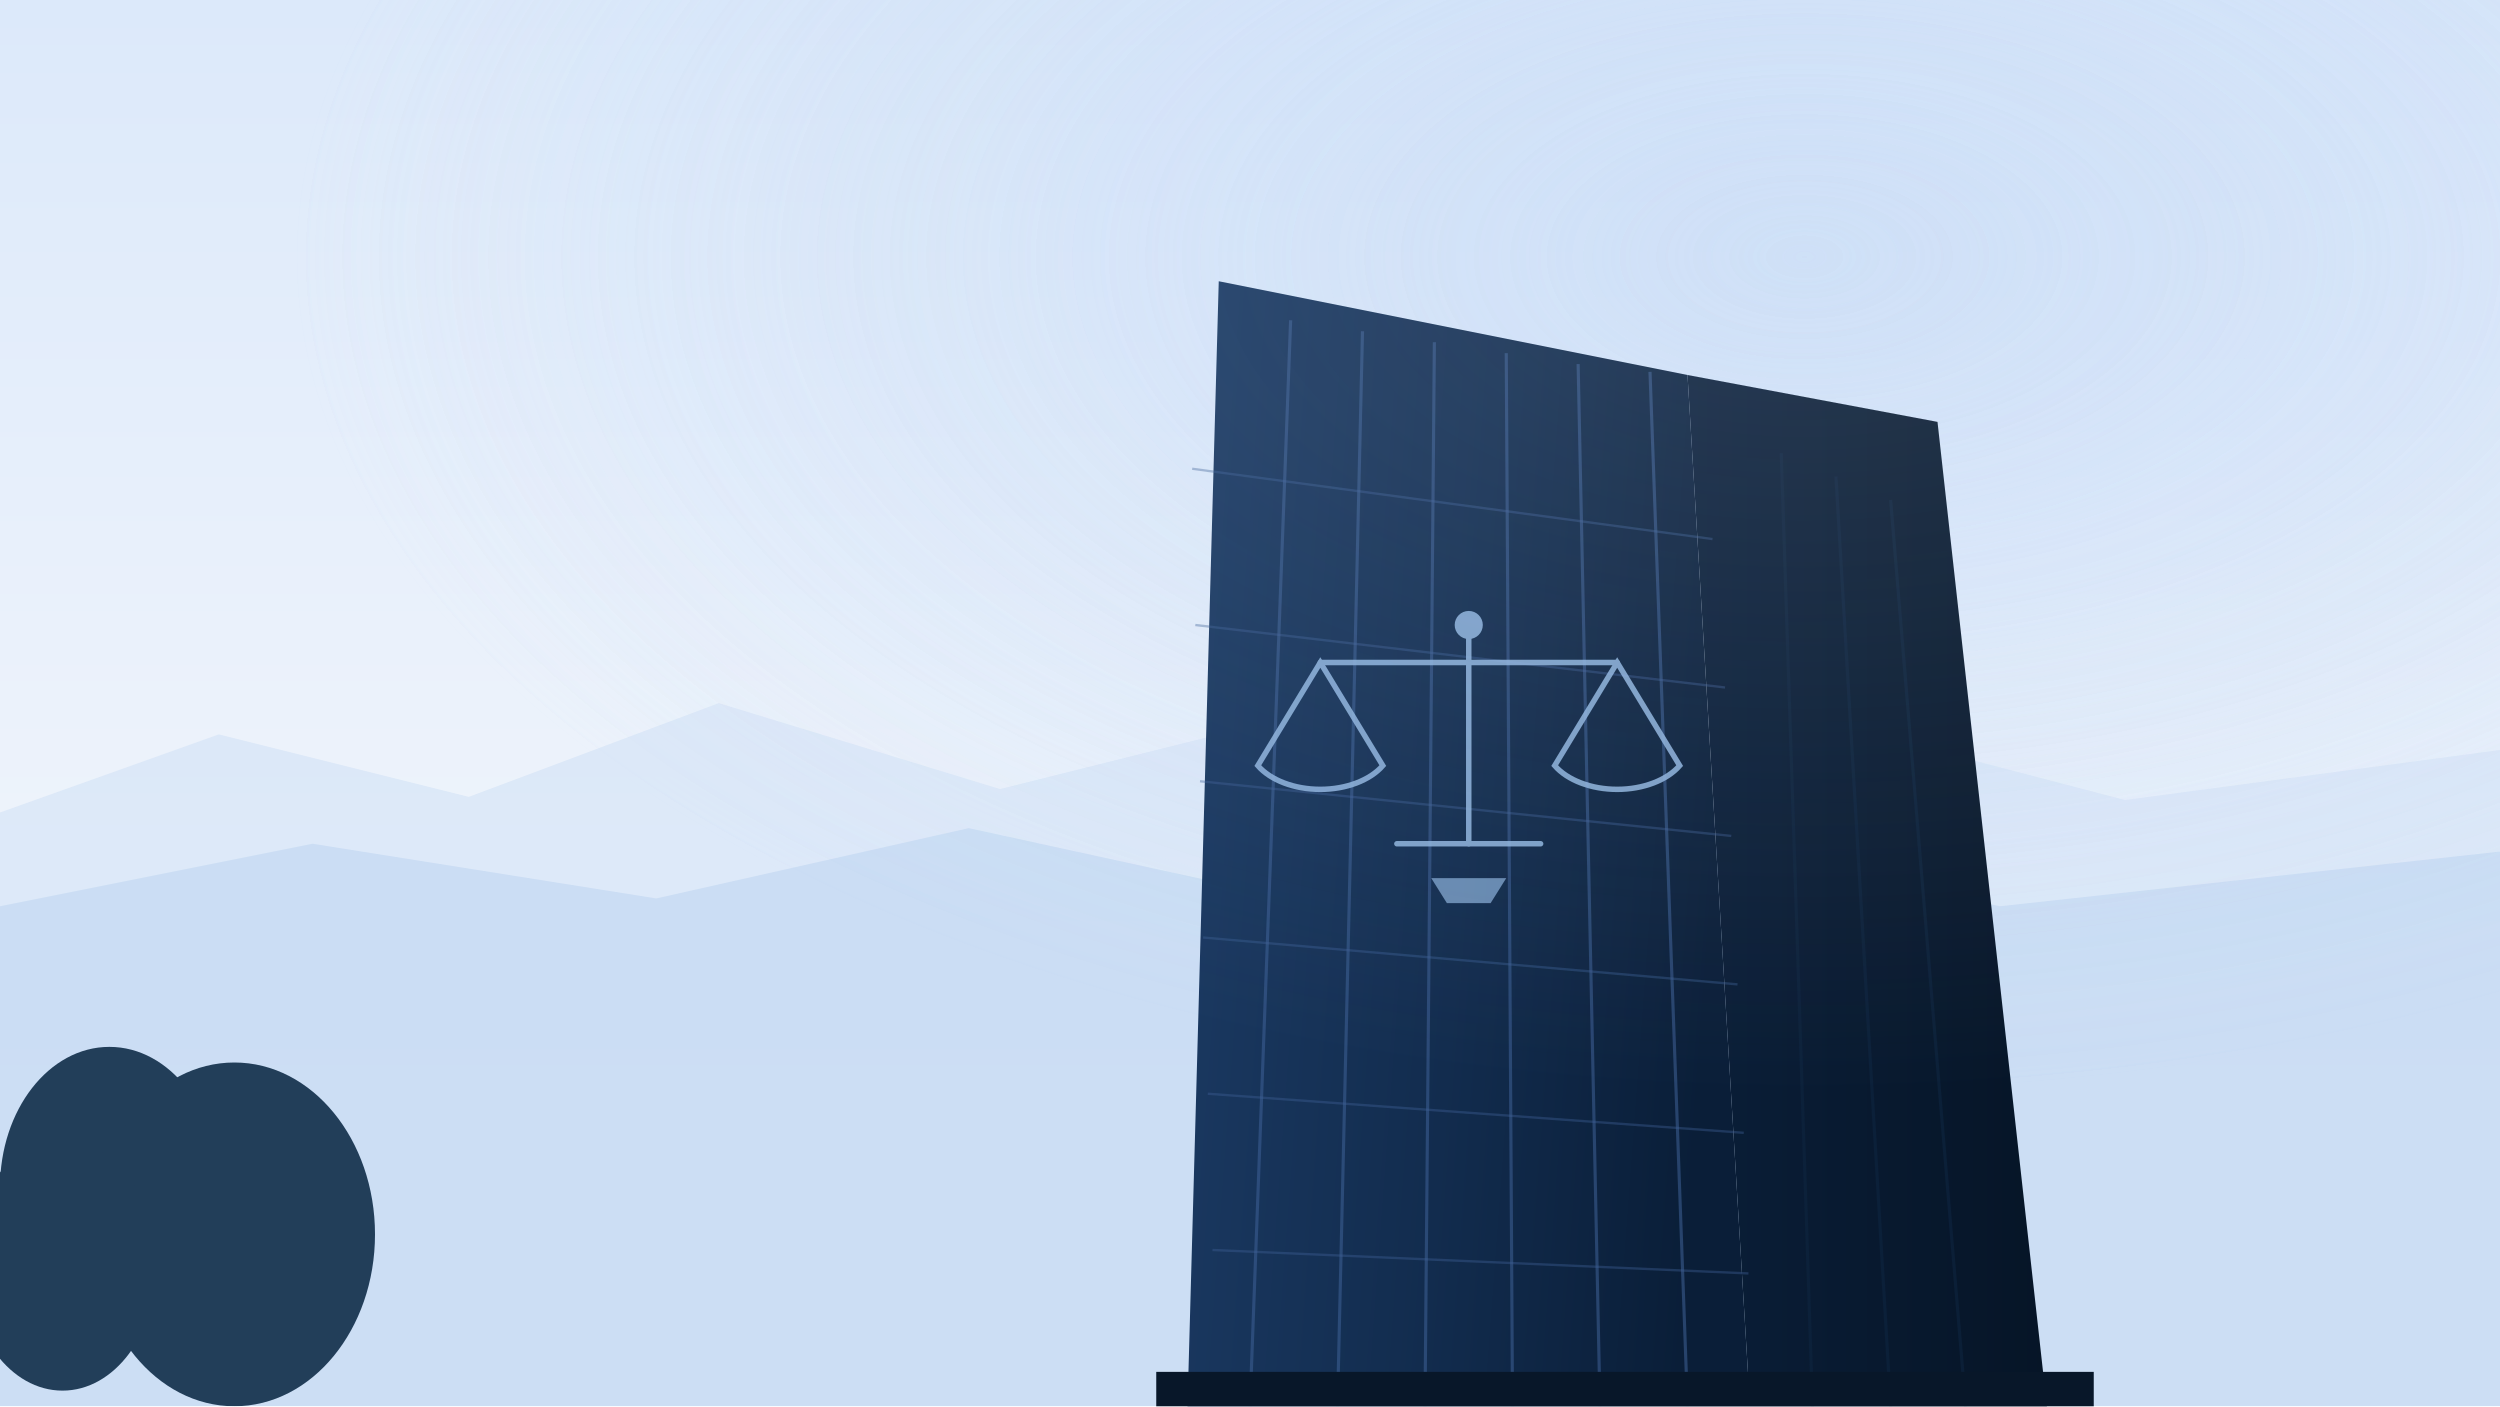
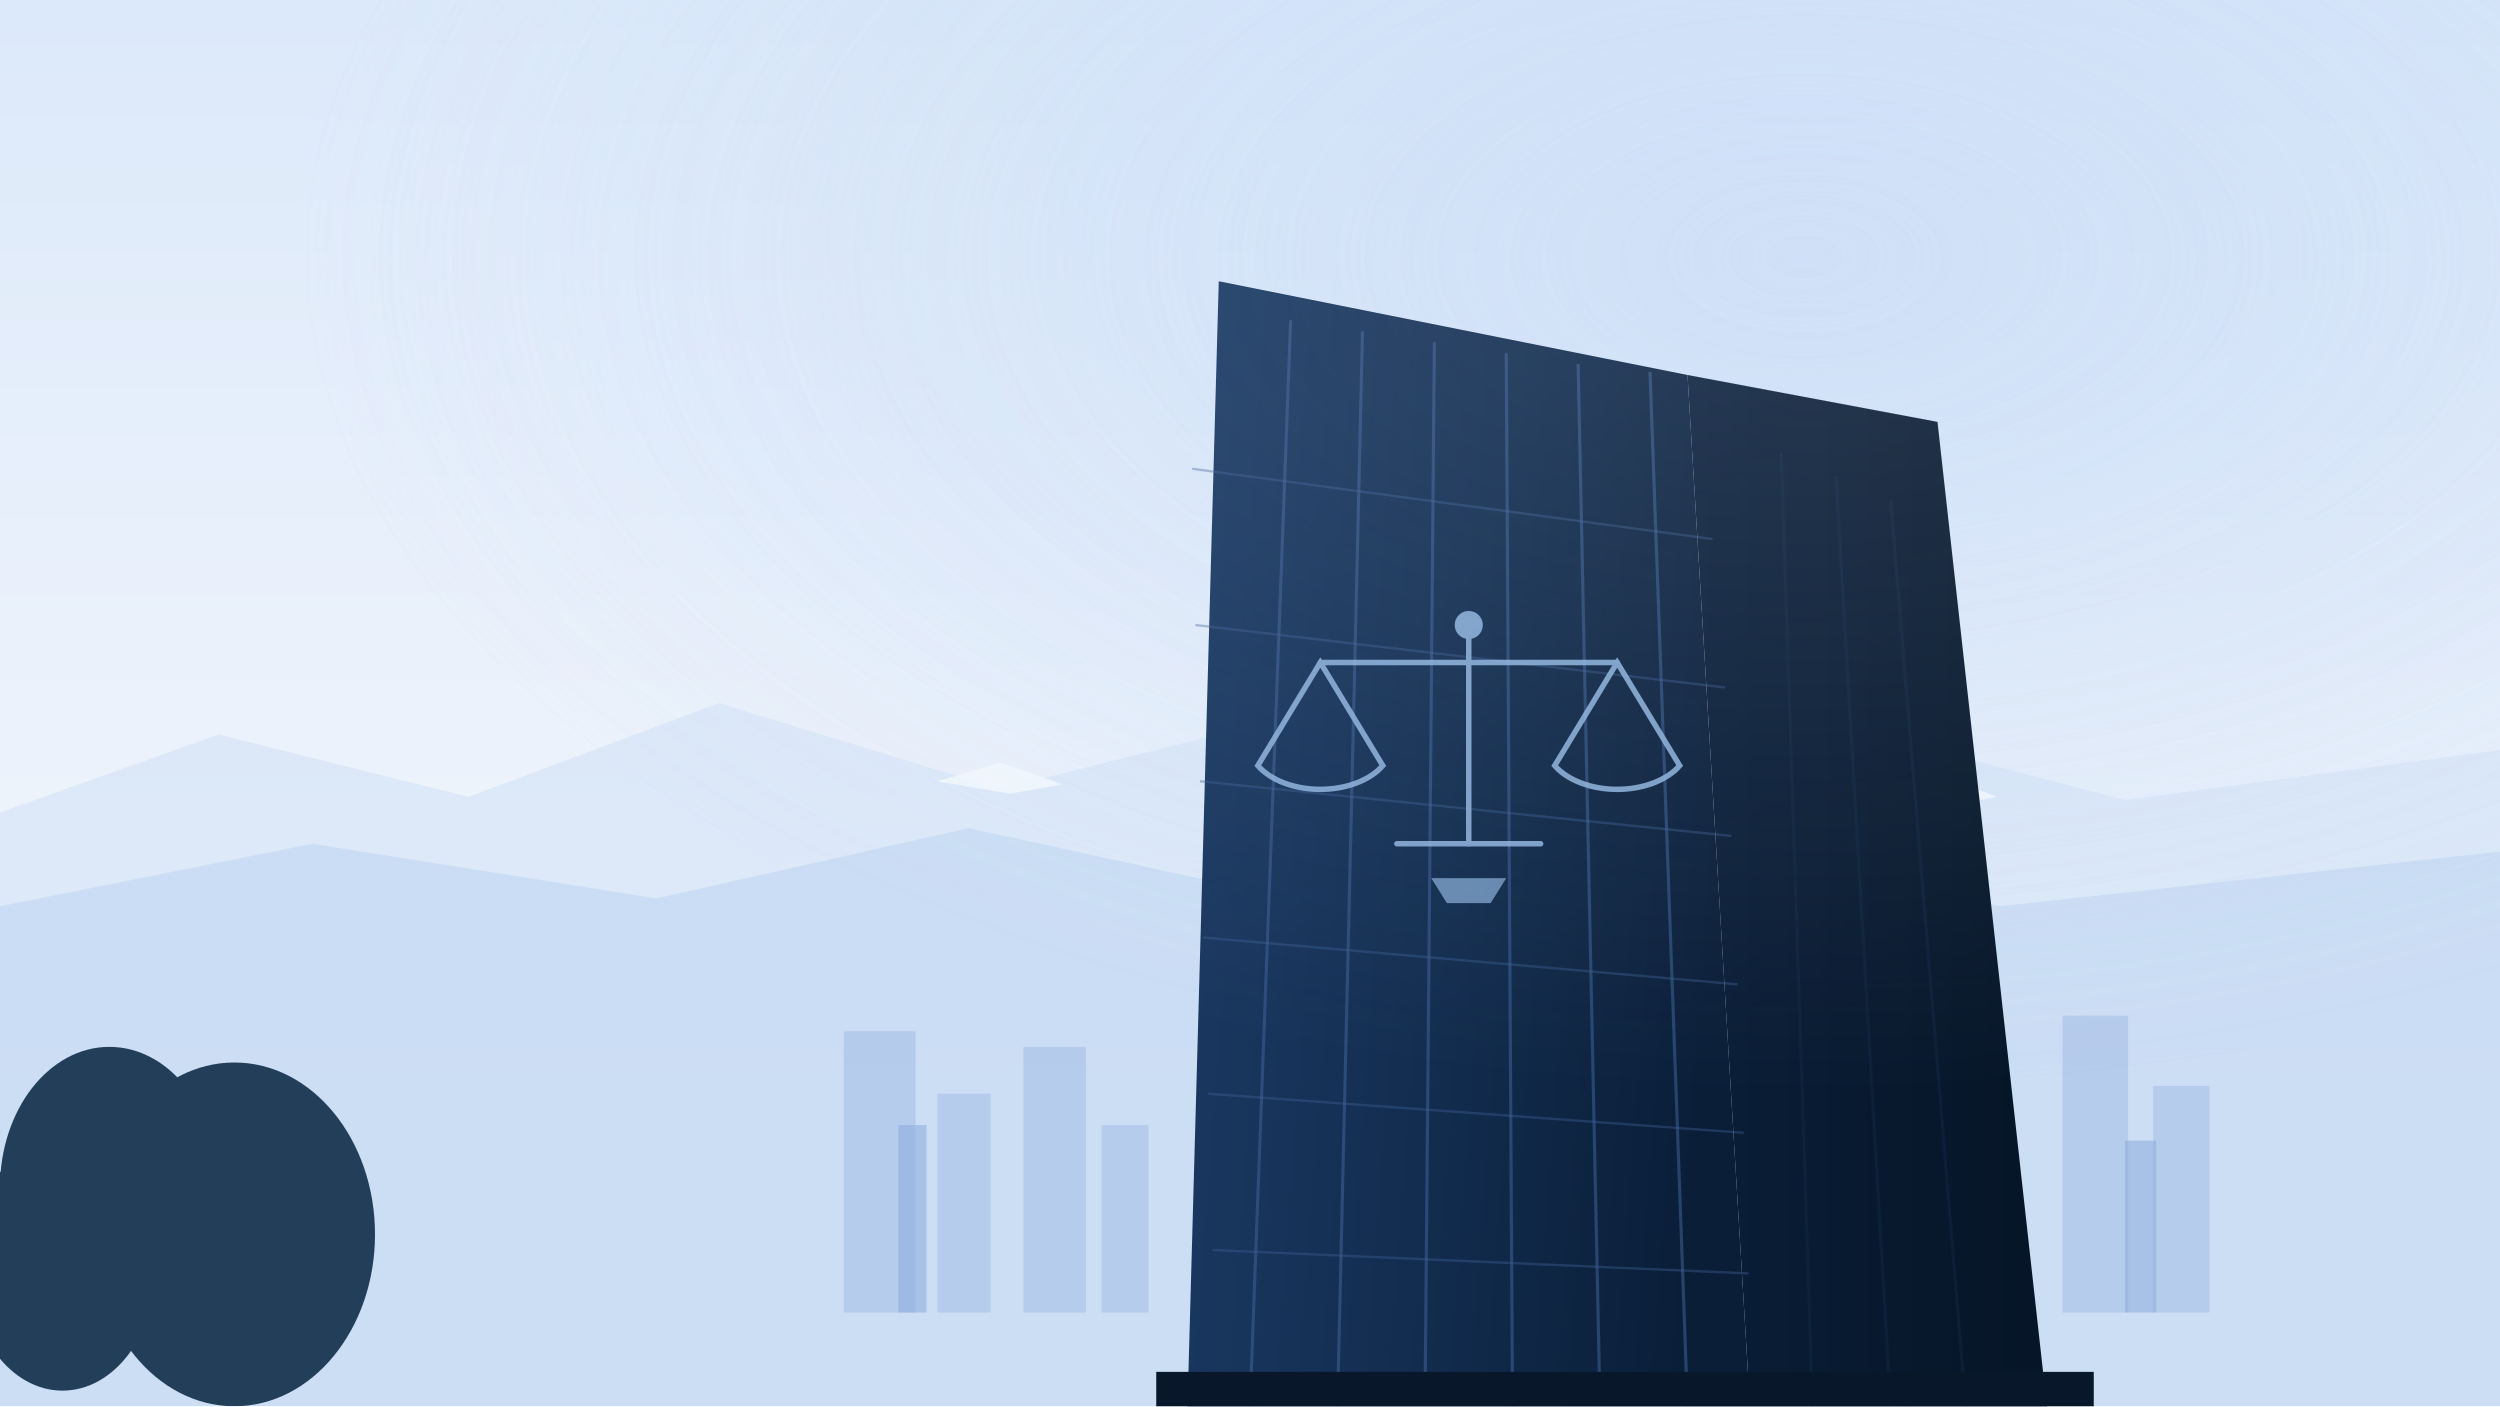
<svg xmlns="http://www.w3.org/2000/svg" viewBox="0 0 1600 900" preserveAspectRatio="xMidYMid slice" role="img" aria-labelledby="tore-hero-illustration-title">
  <defs>
    <linearGradient id="sky" x1="0" y1="0" x2="0" y2="1">
      <stop offset="0%" stop-color="#DCE9FA" />
      <stop offset="45%" stop-color="#EAF1FB" />
      <stop offset="100%" stop-color="#F6F9FD" />
    </linearGradient>
    <linearGradient id="glass" x1="0" y1="0" x2="1" y2="0.15">
      <stop offset="0%" stop-color="#1B3A63" />
      <stop offset="55%" stop-color="#122C4E" />
      <stop offset="100%" stop-color="#0A1E38" />
    </linearGradient>
    <linearGradient id="glassSide" x1="0" y1="0" x2="1" y2="0">
      <stop offset="0%" stop-color="#0A1E38" />
      <stop offset="100%" stop-color="#061527" />
    </linearGradient>
    <radialGradient id="haze" cx="72%" cy="18%" r="60%">
      <stop offset="0%" stop-color="#C7DBF6" stop-opacity="0.65" />
      <stop offset="100%" stop-color="#C7DBF6" stop-opacity="0" />
    </radialGradient>
  </defs>
  <rect width="1600" height="900" fill="url(#sky)" />
  <rect width="1600" height="900" fill="url(#haze)" />
  <path d="M0 520 L140 470 300 510 460 450 640 505 820 460 1000 515 1180 465 1360 512 1600 480 L1600 900 0 900 Z" fill="#CFE0F5" opacity="0.55" />
+   <g fill="#F2F7FD" opacity="0.9">
+     <path d="M600 500 L640 488 680 502 646 508 Z" />
+     <path d="M900 468 L942 456 984 470 950 476 Z" />
+     <path d="M1200 508 L1240 495 1278 510 1246 516 Z" />
+   </g>
  <path d="M0 580 L200 540 420 575 620 530 840 578 1060 535 1280 580 1600 545 L1600 900 0 900 Z" fill="#BCD3F0" opacity="0.55" />
+   <g fill="#AEC6EA" opacity="0.75">
+     <rect x="540" y="660" width="46" height="180" />
+     <rect x="600" y="700" width="34" height="140" />
+     <rect x="655" y="670" width="40" height="170" />
+     <rect x="705" y="720" width="30" height="120" />
+     <rect x="1320" y="650" width="42" height="190" />
+     <rect x="1378" y="695" width="36" height="145" />
+   </g>
+   <g fill="#8FAEDC" opacity="0.6">
+     <rect x="575" y="720" width="18" height="120" />
+     <rect x="1360" y="730" width="20" height="110" />
+   </g>
  <g fill="#0F2C48" opacity="0.9">
    <ellipse cx="70" cy="760" rx="70" ry="90" />
    <ellipse cx="150" cy="790" rx="90" ry="110" />
    <ellipse cx="40" cy="810" rx="60" ry="80" />
  </g>
  <g>
    <polygon points="760,900 780,180 1080,240 1120,900" fill="url(#glass)" />
    <polygon points="1080,240 1120,900 1310,900 1240,270" fill="url(#glassSide)" />
    <g stroke="#3E6096" stroke-width="2" opacity="0.55">
      <line x1="826" y1="205" x2="800" y2="900" />
      <line x1="872" y1="212" x2="856" y2="900" />
      <line x1="918" y1="219" x2="912" y2="900" />
      <line x1="964" y1="226" x2="968" y2="900" />
      <line x1="1010" y1="233" x2="1024" y2="900" />
      <line x1="1056" y1="238" x2="1080" y2="900" />
    </g>
    <g stroke="#3E6096" stroke-width="1.5" opacity="0.4">
      <line x1="763" y1="300" x2="1096" y2="345" />
      <line x1="765" y1="400" x2="1104" y2="440" />
      <line x1="768" y1="500" x2="1108" y2="535" />
      <line x1="770" y1="600" x2="1112" y2="630" />
      <line x1="773" y1="700" x2="1116" y2="725" />
      <line x1="776" y1="800" x2="1119" y2="815" />
    </g>
    <g stroke="#0D2440" stroke-width="2" opacity="0.6">
      <line x1="1140" y1="290" x2="1160" y2="900" />
      <line x1="1175" y1="305" x2="1210" y2="900" />
      <line x1="1210" y1="320" x2="1258" y2="900" />
    </g>
    <rect x="740" y="878" width="600" height="22" fill="#081729" />
  </g>
  <g transform="translate(940 470)" stroke="#8FB4DD" stroke-width="3.5" fill="none" stroke-linecap="round" opacity="0.85">
    <line x1="0" y1="-70" x2="0" y2="70" />
    <line x1="-95" y1="-46" x2="95" y2="-46" />
    <path d="M-95 -46 L-135 20 A46 30 0 0 0 -55 20 Z" />
    <path d="M95 -46 L55 20 A46 30 0 0 0 135 20 Z" />
    <circle cx="0" cy="-70" r="9" fill="#8FB4DD" stroke="none" />
    <line x1="-46" y1="70" x2="46" y2="70" />
    <path d="M-24 92 L24 92 L14 108 L-14 108 Z" fill="#8FB4DD" stroke="none" opacity="0.8" />
  </g>
  <rect width="1600" height="900" fill="url(#haze)" opacity="0.25" />
</svg>
